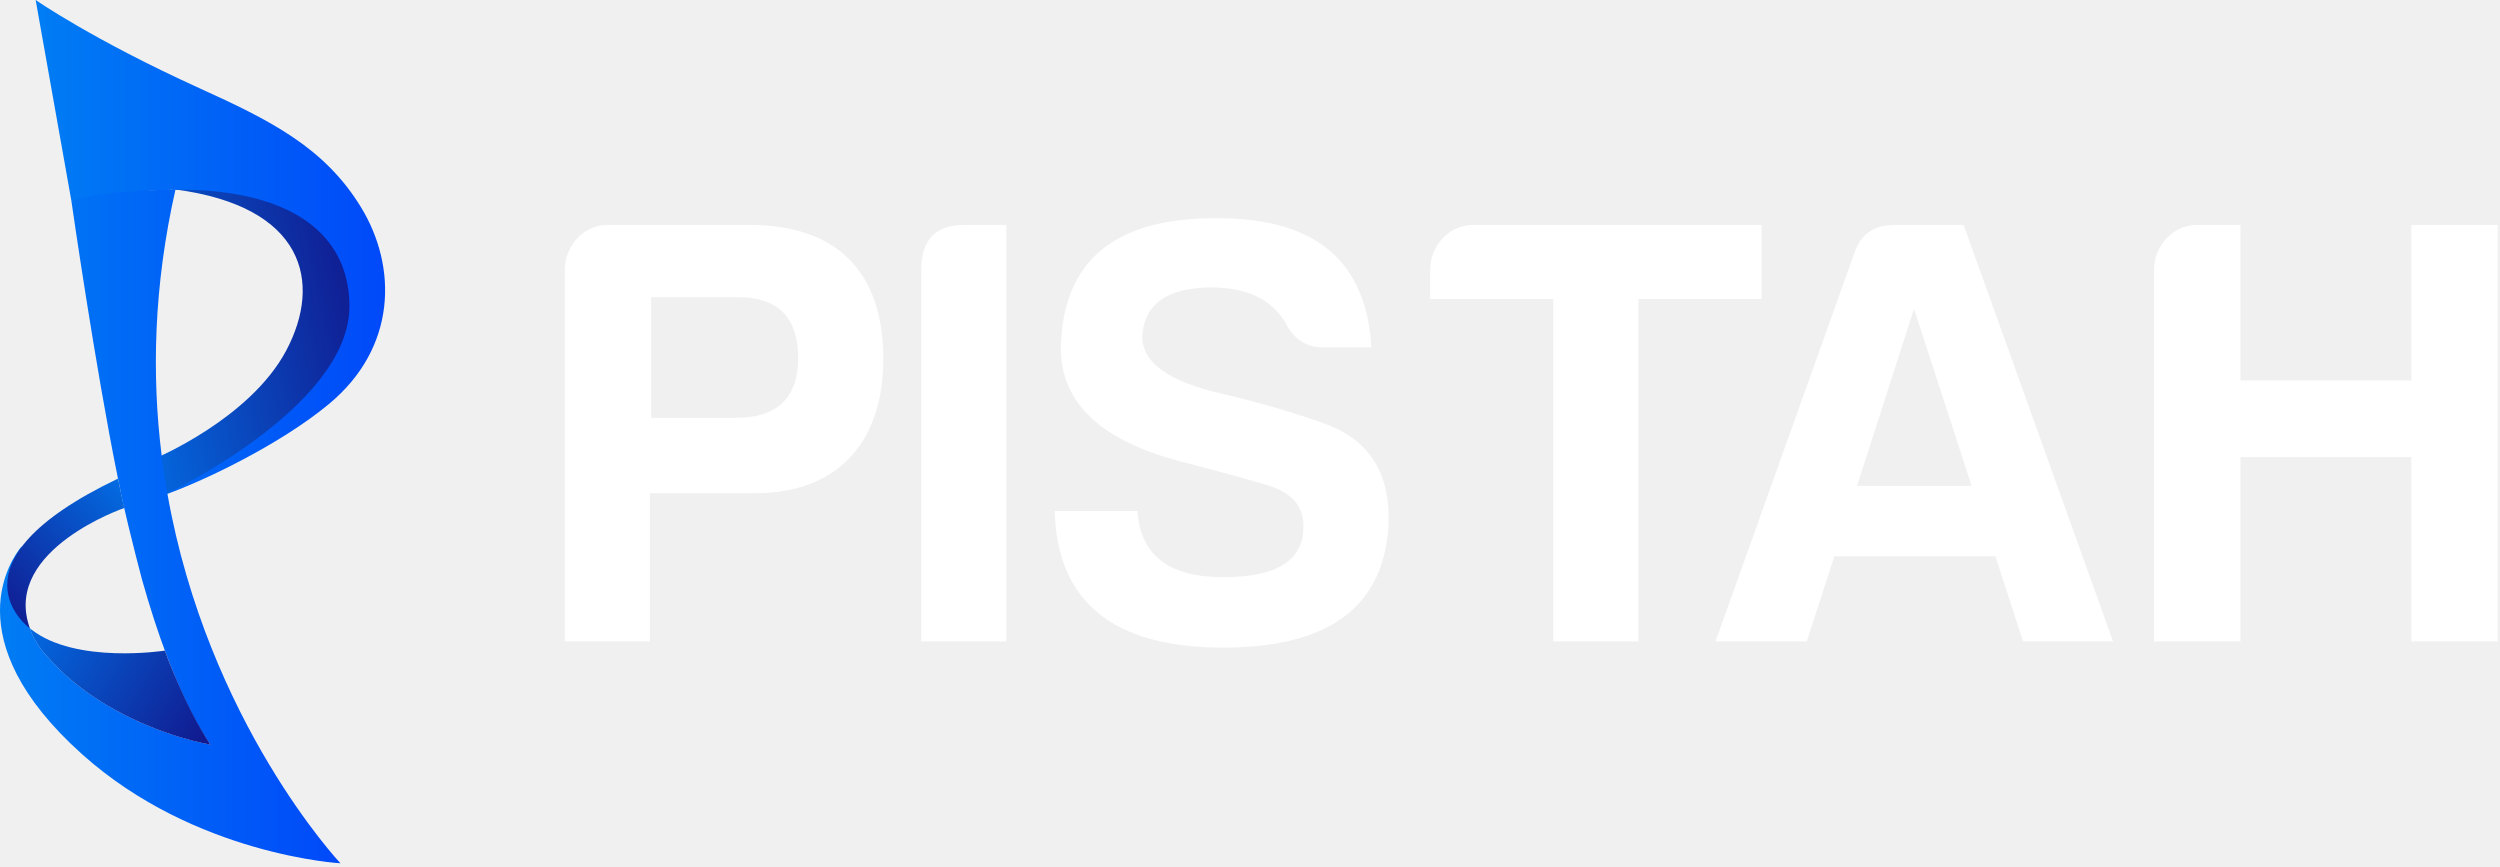
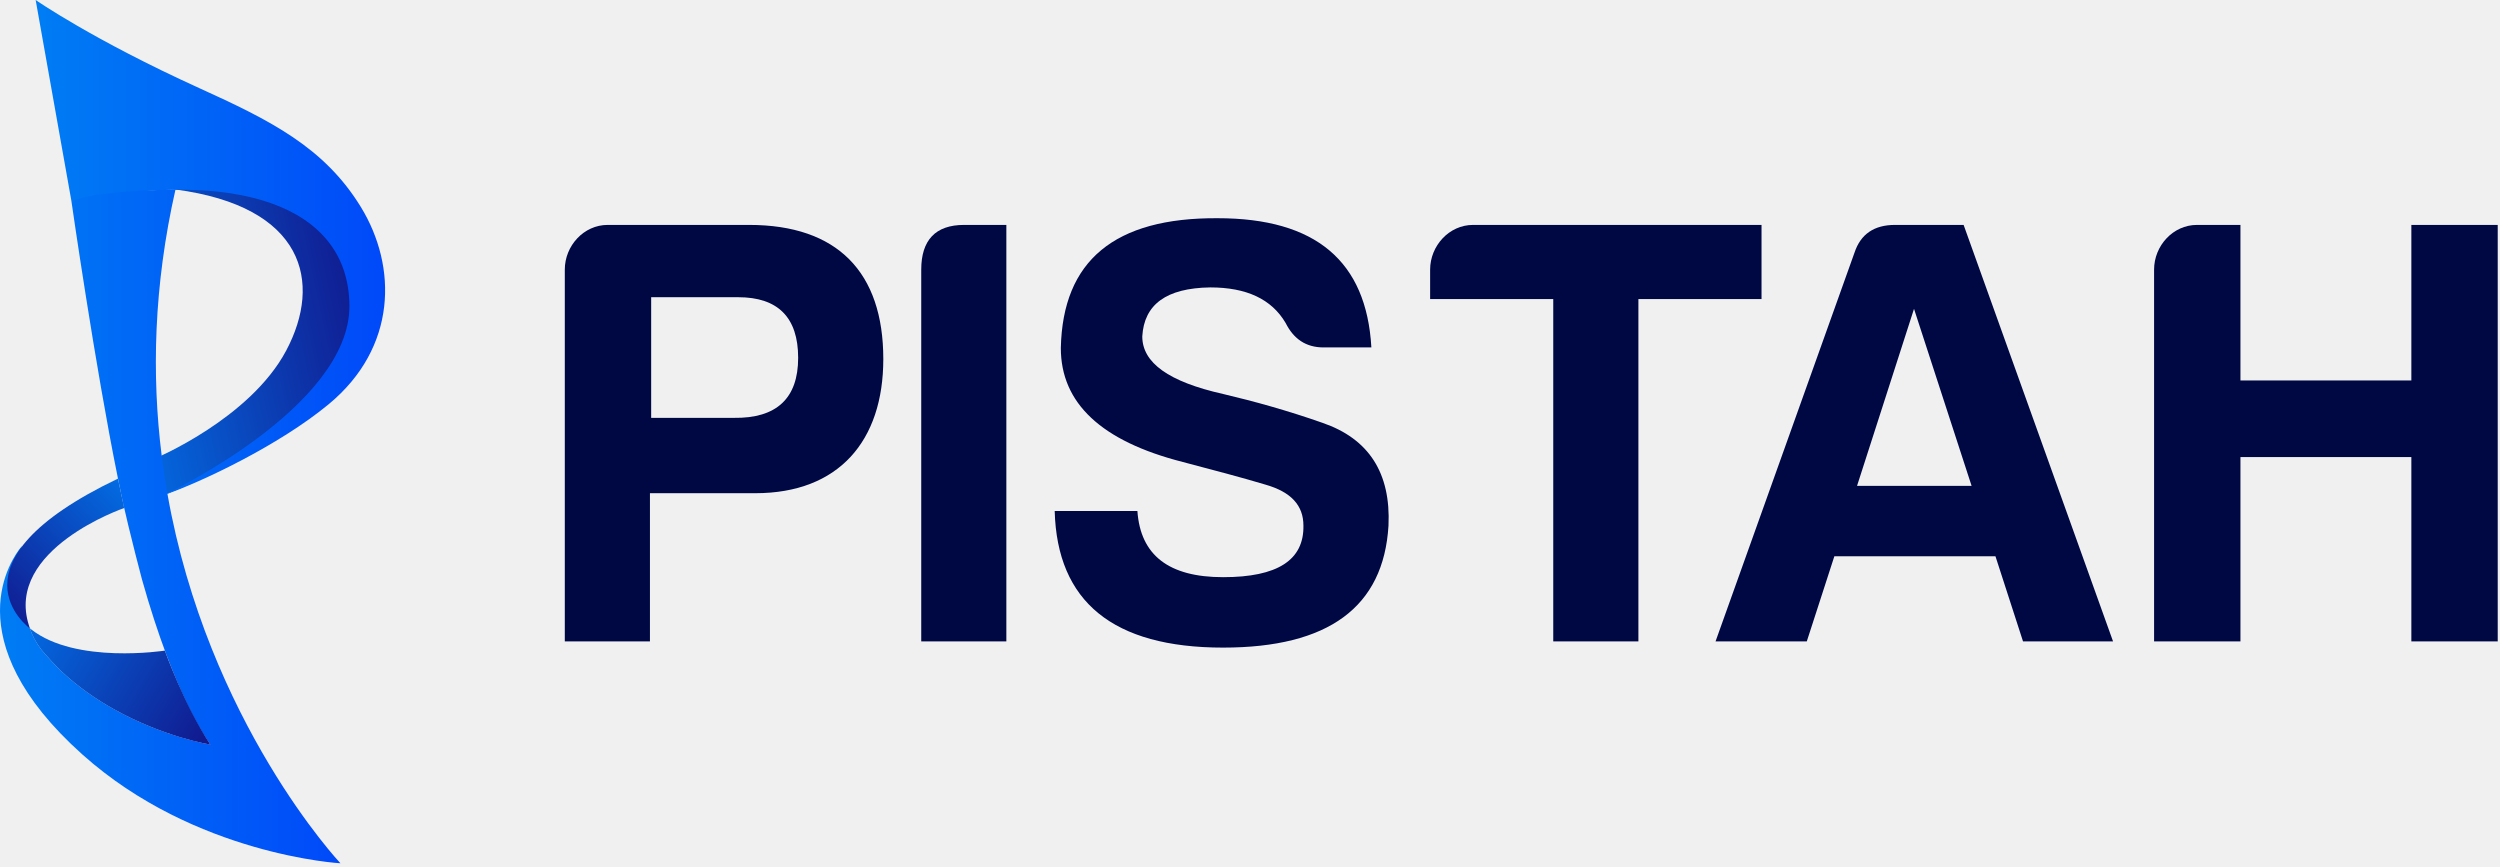
<svg xmlns="http://www.w3.org/2000/svg" width="574" height="199" viewBox="0 0 574 199" fill="none">
-   <path d="M28.477 116.46C50.467 111.2 68.127 95.5 68.127 95.5C76.637 89.86 90.657 71.93 79.097 56.84C67.537 41.75 33.857 41.5 33.857 41.5L40.287 43.51C69.837 47.4 74.087 64.74 65.707 80.5C57.327 96.26 35.367 105.37 35.367 105.37L27.357 109.8L28.477 116.46Z" fill="url(#paint0_linear_1302_65)" />
-   <path d="M16.417 46.28L8.187 0C8.187 0 21.277 9.11 45.727 20.22C62.107 27.66 74.467 33.82 82.867 47.55C91.267 61.28 91.137 79.8 75.537 92.75C64.077 102.27 45.927 110.83 37.557 113.69C37.557 113.69 80.467 93.61 80.227 70.1C79.987 46.81 53.677 38.78 16.417 46.28Z" fill="url(#paint1_linear_1302_65)" />
-   <path d="M4.837 125.62C4.907 125.53 4.957 125.47 4.997 125.43C5.017 125.4 5.037 125.39 5.047 125.38C4.527 126.98 4.147 128.48 3.897 129.89C2.707 136.36 4.087 140.98 6.847 144.24C7.387 145.84 8.237 147.49 9.497 149.16C9.527 149.2 9.557 149.24 9.607 149.29C11.117 151.07 12.657 152.72 14.207 154.22C17.947 157.7 22.007 160.5 25.977 162.72C37.517 169.22 48.307 170.95 48.307 170.95C48.307 170.95 48.297 170.93 48.267 170.89C47.637 170.05 40.077 159.72 32.577 132.96C31.647 129.46 30.607 125.36 29.447 120.6C29.177 119.49 28.897 118.31 28.627 117.09C28.587 116.93 28.557 116.78 28.517 116.61C28.507 116.55 28.487 116.49 28.477 116.43C28.017 114.36 27.547 112.16 27.087 109.86C27.077 109.83 27.067 109.8 27.067 109.77C21.827 84.04 16.407 46.25 16.407 46.25C19.407 44.76 27.267 44.07 33.157 43.75C33.187 43.75 33.217 43.74 33.257 43.74C37.237 43.54 40.297 43.49 40.297 43.49C35.247 65.74 34.827 86.25 37.117 104.58C37.477 107.52 37.907 110.42 38.417 113.25C38.417 113.27 38.417 113.29 38.427 113.31C38.427 113.33 38.427 113.34 38.437 113.36C47.707 165.88 78.167 198.21 78.167 198.21C78.167 198.21 44.787 196.36 18.947 173.26C-10.813 146.67 2.887 127.98 4.837 125.62Z" fill="url(#paint2_linear_1302_65)" />
-   <path d="M6.847 144.26C6.847 144.26 -13.723 129.41 27.087 109.89L28.517 116.64C28.517 116.64 1.057 126.07 6.637 143.58" fill="url(#paint3_linear_1302_65)" />
-   <path d="M6.847 144.26C7.357 145.87 8.237 147.51 9.497 149.18C9.527 149.22 9.557 149.26 9.607 149.31C11.117 151.09 12.657 152.74 14.207 154.24C17.947 157.72 22.007 160.52 25.977 162.74C37.517 169.24 48.307 170.97 48.307 170.97C48.307 170.97 48.297 170.95 48.267 170.91C42.267 161.79 37.847 149.38 37.847 149.38C37.847 149.38 17.387 152.58 7.147 144.49" fill="url(#paint4_linear_1302_65)" />
-   <path d="M173.417 113.24H149.227V147.27H129.677V61.91C129.677 56.43 134.037 51.64 139.517 51.64H172.007C192.257 51.64 202.807 62.47 202.807 82.44C202.807 101.28 192.537 113.24 173.417 113.24ZM168.487 95.94C178.327 96.08 183.257 91.44 183.257 82.16C183.257 72.88 178.617 68.24 169.477 68.24H149.507V95.94H168.487Z" fill="white" />
-   <path d="M211.517 61.91C211.517 55.16 214.757 51.64 221.357 51.64H231.057V147.27H211.517V61.91Z" fill="white" />
-   <path d="M299.267 120.69C299.267 116.05 296.457 112.96 290.547 111.27C284.917 109.58 278.457 107.89 271.557 106.07C252.857 101.29 243.567 92.57 243.567 79.91C243.987 59.8 255.947 49.96 279.567 50.1C302.067 50.1 313.737 59.94 314.867 79.77H303.897C299.817 79.77 297.007 77.8 295.177 74.15C291.947 68.66 286.177 65.99 277.877 65.99C267.747 66.13 262.687 69.93 262.267 77.24C262.267 83.29 268.317 87.65 280.827 90.46C287.997 92.15 295.597 94.26 303.607 97.07C314.297 100.73 319.357 108.6 318.797 120.7C317.667 139.4 305.017 148.69 280.827 148.69C255.517 148.69 242.717 138.14 242.157 117.33H261.147C261.847 127.46 268.317 132.52 280.837 132.52C293.357 132.52 299.407 128.57 299.267 120.69Z" fill="white" />
-   <path d="M338.207 51.64H404.447V68.66H376.177V147.27H356.627V68.66H328.357V61.91C328.367 56.42 332.727 51.64 338.207 51.64Z" fill="white" />
-   <path d="M450.847 51.64L485.157 147.27H464.487L458.157 127.72H421.167L414.837 147.27H393.887L425.807 57.97C427.217 53.75 430.307 51.64 435.087 51.64H450.847ZM426.377 111.55H452.677L439.457 70.91L426.377 111.55Z" fill="white" />
-   <path d="M504.417 51.64H514.407V87.36H553.647V51.64H573.477V147.27H553.647V104.94H514.407V147.27H494.577V61.91C494.577 56.42 498.937 51.64 504.417 51.64Z" fill="white" />
+   <path d="M28.477 116.46C50.467 111.2 68.127 95.5 68.127 95.5C76.637 89.86 90.657 71.93 79.097 56.84C67.537 41.75 33.857 41.5 33.857 41.5L40.287 43.51C69.837 47.4 74.087 64.74 65.707 80.5C57.327 96.26 35.367 105.37 35.367 105.37L27.357 109.8L28.477 116.46Z" fill="url(#paint0_linear_1302_81)" />
+   <path d="M16.417 46.28L8.187 0C8.187 0 21.277 9.11 45.727 20.22C62.107 27.66 74.467 33.82 82.867 47.55C91.267 61.28 91.137 79.8 75.537 92.75C64.077 102.27 45.927 110.83 37.557 113.69C37.557 113.69 80.467 93.61 80.227 70.1C79.987 46.81 53.677 38.78 16.417 46.28Z" fill="url(#paint1_linear_1302_81)" />
+   <path d="M4.837 125.62C4.907 125.53 4.957 125.47 4.997 125.43C5.017 125.4 5.037 125.39 5.047 125.38C4.527 126.98 4.147 128.48 3.897 129.89C2.707 136.36 4.087 140.98 6.847 144.24C7.387 145.84 8.237 147.49 9.497 149.16C9.527 149.2 9.557 149.24 9.607 149.29C11.117 151.07 12.657 152.72 14.207 154.22C17.947 157.7 22.007 160.5 25.977 162.72C37.517 169.22 48.307 170.95 48.307 170.95C48.307 170.95 48.297 170.93 48.267 170.89C47.637 170.05 40.077 159.72 32.577 132.96C31.647 129.46 30.607 125.36 29.447 120.6C29.177 119.49 28.897 118.31 28.627 117.09C28.587 116.93 28.557 116.78 28.517 116.61C28.507 116.55 28.487 116.49 28.477 116.43C28.017 114.36 27.547 112.16 27.087 109.86C27.077 109.83 27.067 109.8 27.067 109.77C21.827 84.04 16.407 46.25 16.407 46.25C19.407 44.76 27.267 44.07 33.157 43.75C33.187 43.75 33.217 43.74 33.257 43.74C37.237 43.54 40.297 43.49 40.297 43.49C35.247 65.74 34.827 86.25 37.117 104.58C37.477 107.52 37.907 110.42 38.417 113.25C38.417 113.27 38.417 113.29 38.427 113.31C38.427 113.33 38.427 113.34 38.437 113.36C47.707 165.88 78.167 198.21 78.167 198.21C78.167 198.21 44.787 196.36 18.947 173.26C-10.813 146.67 2.887 127.98 4.837 125.62Z" fill="url(#paint2_linear_1302_81)" />
+   <path d="M6.847 144.26C6.847 144.26 -13.723 129.41 27.087 109.89L28.517 116.64C28.517 116.64 1.057 126.07 6.637 143.58" fill="url(#paint3_linear_1302_81)" />
+   <path d="M6.847 144.26C7.357 145.87 8.237 147.51 9.497 149.18C9.527 149.22 9.557 149.26 9.607 149.31C11.117 151.09 12.657 152.74 14.207 154.24C17.947 157.72 22.007 160.52 25.977 162.74C37.517 169.24 48.307 170.97 48.307 170.97C48.307 170.97 48.297 170.95 48.267 170.91C42.267 161.79 37.847 149.38 37.847 149.38C37.847 149.38 17.387 152.58 7.147 144.49" fill="url(#paint4_linear_1302_81)" />
+   <path d="M173.417 113.24H149.227V147.27H129.677V61.91C129.677 56.43 134.037 51.64 139.517 51.64H172.007C192.257 51.64 202.807 62.47 202.807 82.44C202.807 101.28 192.537 113.24 173.417 113.24ZM168.487 95.94C178.327 96.08 183.257 91.44 183.257 82.16C183.257 72.88 178.617 68.24 169.477 68.24H149.507V95.94H168.487Z" fill="#000844" />
+   <path d="M211.517 61.91C211.517 55.16 214.757 51.64 221.357 51.64H231.057V147.27H211.517V61.91Z" fill="#000844" />
+   <path d="M299.267 120.69C299.267 116.05 296.457 112.96 290.547 111.27C284.917 109.58 278.457 107.89 271.557 106.07C252.857 101.29 243.567 92.57 243.567 79.91C243.987 59.8 255.947 49.96 279.567 50.1C302.067 50.1 313.737 59.94 314.867 79.77H303.897C299.817 79.77 297.007 77.8 295.177 74.15C291.947 68.66 286.177 65.99 277.877 65.99C267.747 66.13 262.687 69.93 262.267 77.24C262.267 83.29 268.317 87.65 280.827 90.46C287.997 92.15 295.597 94.26 303.607 97.07C314.297 100.73 319.357 108.6 318.797 120.7C317.667 139.4 305.017 148.69 280.827 148.69C255.517 148.69 242.717 138.14 242.157 117.33H261.147C261.847 127.46 268.317 132.52 280.837 132.52C293.357 132.52 299.407 128.57 299.267 120.69Z" fill="#000844" />
+   <path d="M338.207 51.64H404.447V68.66H376.177V147.27H356.627V68.66H328.357V61.91C328.367 56.42 332.727 51.64 338.207 51.64Z" fill="#000844" />
+   <path d="M450.847 51.64L485.157 147.27H464.487L458.157 127.72H421.167L414.837 147.27H393.887L425.807 57.97C427.217 53.75 430.307 51.64 435.087 51.64H450.847ZM426.377 111.55H452.677L439.457 70.91L426.377 111.55Z" fill="#000844" />
+   <path d="M504.417 51.64H514.407V87.36H553.647V51.64H573.477V147.27H553.647V104.94H514.407V147.27H494.577V61.91C494.577 56.42 498.937 51.64 504.417 51.64Z" fill="#000844" />
  <defs>
-     <linearGradient id="paint0_linear_1302_65" x1="85.771" y1="67.308" x2="13.028" y2="82.864" gradientUnits="userSpaceOnUse">
+     <linearGradient id="paint0_linear_1302_81" x1="85.771" y1="67.308" x2="13.028" y2="82.864" gradientUnits="userSpaceOnUse">
      <stop stop-color="#12178C" />
      <stop offset="1" stop-color="#007DF4" />
    </linearGradient>
-     <linearGradient id="paint1_linear_1302_65" x1="88.415" y1="56.839" x2="8.183" y2="56.839" gradientUnits="userSpaceOnUse">
+     <linearGradient id="paint1_linear_1302_81" x1="88.415" y1="56.839" x2="8.183" y2="56.839" gradientUnits="userSpaceOnUse">
      <stop stop-color="#0049F9" />
      <stop offset="1" stop-color="#007DF4" />
    </linearGradient>
-     <linearGradient id="paint2_linear_1302_65" x1="78.169" y1="120.871" x2="-0" y2="120.871" gradientUnits="userSpaceOnUse">
+     <linearGradient id="paint2_linear_1302_81" x1="78.169" y1="120.871" x2="-0" y2="120.871" gradientUnits="userSpaceOnUse">
      <stop stop-color="#0049F9" />
      <stop offset="1" stop-color="#007DF4" />
    </linearGradient>
-     <linearGradient id="paint3_linear_1302_65" x1="-1.347" y1="141.898" x2="35.368" y2="105.527" gradientUnits="userSpaceOnUse">
+     <linearGradient id="paint3_linear_1302_81" x1="-1.347" y1="141.898" x2="35.368" y2="105.527" gradientUnits="userSpaceOnUse">
      <stop stop-color="#12178C" />
      <stop offset="1" stop-color="#007DF4" />
    </linearGradient>
-     <linearGradient id="paint4_linear_1302_65" x1="50.371" y1="167.26" x2="-1.785" y2="135.692" gradientUnits="userSpaceOnUse">
+     <linearGradient id="paint4_linear_1302_81" x1="50.371" y1="167.26" x2="-1.785" y2="135.692" gradientUnits="userSpaceOnUse">
      <stop stop-color="#12178C" />
      <stop offset="1" stop-color="#007DF4" />
    </linearGradient>
  </defs>
</svg>
